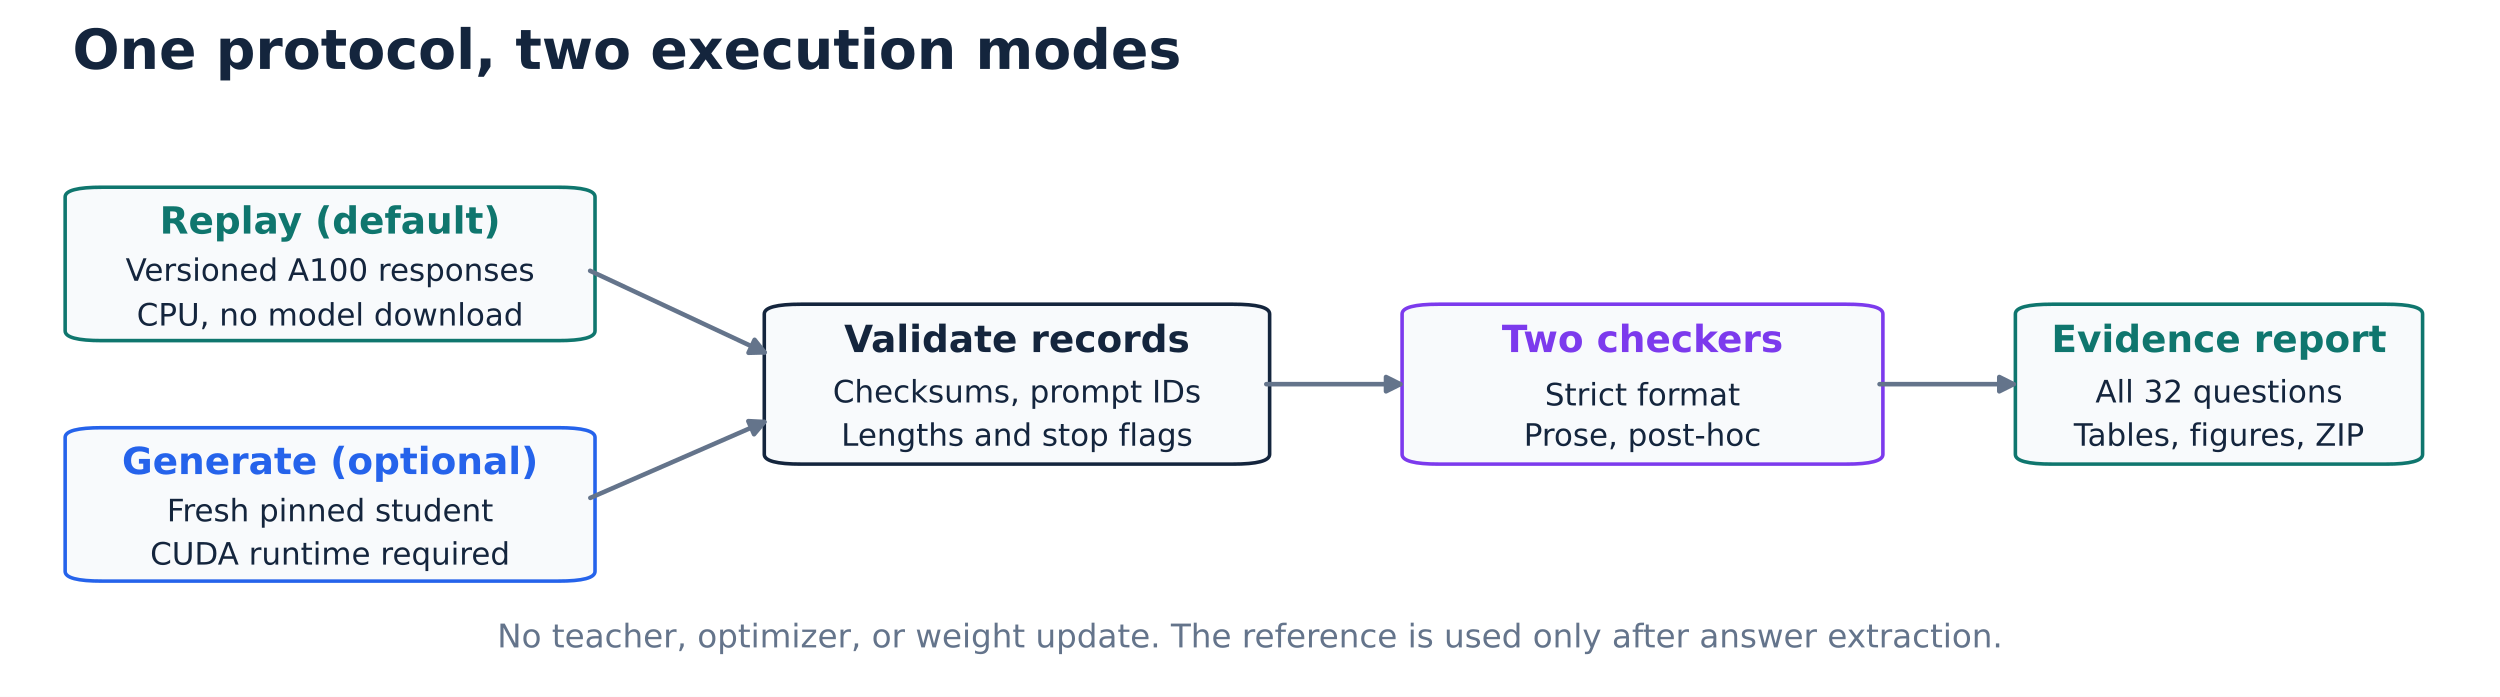
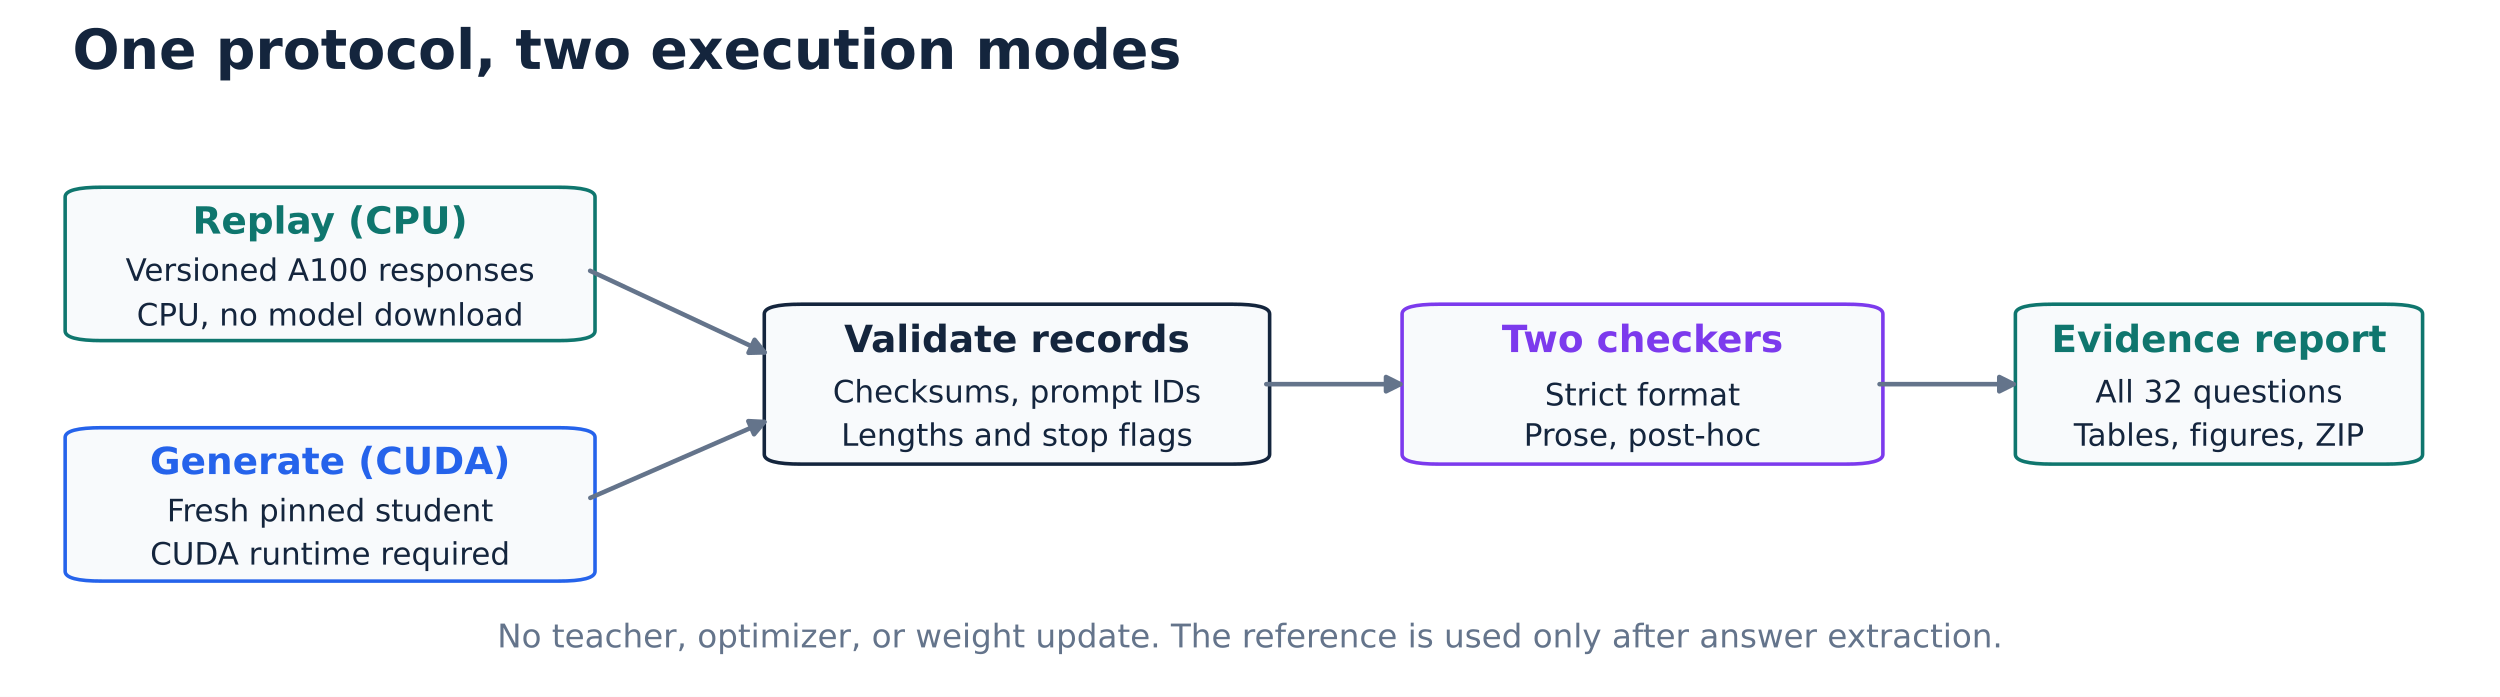
<svg xmlns="http://www.w3.org/2000/svg" width="767.7pt" height="213.984pt" viewBox="0 0 767.7 213.984" version="1.1">
  <defs>
    <style type="text/css">*{stroke-linejoin: round; stroke-linecap: butt}</style>
  </defs>
  <g id="figure_1">
    <g id="patch_1">
      <path d="M 0 213.984 L 767.7 213.984 L 767.7 0 L 0 0 z " style="fill: #ffffff" />
    </g>
    <g id="axes_1">
      <g id="patch_2">
        <path d="M 31.306 104.597 L 171.419 104.597 Q 182.719 104.597 182.719 101.603 L 182.719 60.489 Q 182.719 57.495 171.419 57.495 L 31.306 57.495 Q 20.006 57.495 20.006 60.489 L 20.006 101.603 Q 20.006 104.597 31.306 104.597 z " clip-path="url(#p349c3feb1b)" style="fill: #f8fafc; stroke: #0f766e; stroke-width: 1.1; stroke-linejoin: miter" />
      </g>
      <g id="patch_3">
        <path d="M 31.306 178.443 L 171.419 178.443 Q 182.719 178.443 182.719 175.449 L 182.719 134.335 Q 182.719 131.341 171.419 131.341 L 31.306 131.341 Q 20.006 131.341 20.006 134.335 L 20.006 175.449 Q 20.006 178.443 31.306 178.443 z " clip-path="url(#p349c3feb1b)" style="fill: #f8fafc; stroke: #2563eb; stroke-width: 1.1; stroke-linejoin: miter" />
      </g>
      <g id="patch_4">
        <path d="M 245.996 142.518 L 378.577 142.518 Q 389.876 142.518 389.876 139.524 L 389.876 96.414 Q 389.876 93.42 378.577 93.42 L 245.996 93.42 Q 234.697 93.42 234.697 96.414 L 234.697 139.524 Q 234.697 142.518 245.996 142.518 z " clip-path="url(#p349c3feb1b)" style="fill: #f8fafc; stroke: #14253d; stroke-width: 1.1; stroke-linejoin: miter" />
      </g>
      <g id="patch_5">
        <path d="M 441.854 142.518 L 566.902 142.518 Q 578.201 142.518 578.201 139.524 L 578.201 96.414 Q 578.201 93.42 566.902 93.42 L 441.854 93.42 Q 430.555 93.42 430.555 96.414 L 430.555 139.524 Q 430.555 142.518 441.854 142.518 z " clip-path="url(#p349c3feb1b)" style="fill: #f8fafc; stroke: #7c3aed; stroke-width: 1.1; stroke-linejoin: miter" />
      </g>
      <g id="patch_6">
        <path d="M 630.179 142.518 L 732.628 142.518 Q 743.927 142.518 743.927 139.524 L 743.927 96.414 Q 743.927 93.42 732.628 93.42 L 630.179 93.42 Q 618.88 93.42 618.88 96.414 L 618.88 139.524 Q 618.88 142.518 630.179 142.518 z " clip-path="url(#p349c3feb1b)" style="fill: #f8fafc; stroke: #0f766e; stroke-width: 1.1; stroke-linejoin: miter" />
      </g>
      <g id="text_1">
        <text style="font-weight: 700; font-size: 17px; font-family: 'DejaVu Sans'; text-anchor: start; fill: #14253d" x="22.266" y="21.171" transform="rotate(-0 22.266 21.17088)">One protocol, two execution modes</text>
      </g>
      <g id="text_2">
-         <text style="font-weight: 700; font-size: 11.5px; font-family: 'DejaVu Sans'; text-anchor: middle; fill: #0f766e" x="101.362" y="71.739" transform="rotate(-0 101.3625 71.73946)">Replay (default)</text>
+         <text style="font-weight: 700; font-size: 11.5px; font-family: 'DejaVu Sans'; text-anchor: middle; fill: #0f766e" x="101.362" y="71.739" transform="rotate(-0 101.3625 71.73946)">Replay (CPU)</text>
      </g>
      <g id="text_3">
        <text style="font-size: 9.5px; font-family: 'DejaVu Sans'; fill: #14253d" transform="translate(38.57344 86.23827)">Versioned A100 responses</text>
        <text style="font-size: 9.5px; font-family: 'DejaVu Sans'; fill: #14253d" transform="translate(41.98973 99.97393)">CPU, no model download</text>
      </g>
      <g id="text_4">
-         <text style="font-weight: 700; font-size: 11.5px; font-family: 'DejaVu Sans'; text-anchor: middle; fill: #2563eb" x="101.362" y="145.586" transform="rotate(-0 101.3625 145.5855)">Generate (optional)</text>
+         <text style="font-weight: 700; font-size: 11.5px; font-family: 'DejaVu Sans'; text-anchor: middle; fill: #2563eb" x="101.362" y="145.585" transform="rotate(-0 101.3625 145.5851)">Generate (CUDA)</text>
      </g>
      <g id="text_5">
        <text style="font-size: 9.5px; font-family: 'DejaVu Sans'; fill: #14253d" transform="translate(51.25 160.0843)">Fresh pinned student</text>
        <text style="font-size: 9.5px; font-family: 'DejaVu Sans'; fill: #14253d" transform="translate(46.11926 173.3843)">CUDA runtime required</text>
      </g>
      <g id="text_6">
        <text style="font-weight: 700; font-size: 11.5px; font-family: 'DejaVu Sans'; text-anchor: middle; fill: #14253d" x="312.286" y="108.104" transform="rotate(-0 312.2865 108.1037)">Validate records</text>
      </g>
      <g id="text_7">
        <text style="font-size: 9.5px; font-family: 'DejaVu Sans'; fill: #14253d" transform="translate(255.7519 123.5804)">Checksums, prompt IDs</text>
        <text style="font-size: 9.5px; font-family: 'DejaVu Sans'; fill: #14253d" transform="translate(258.3109 136.8804)">Lengths and stop flags</text>
      </g>
      <g id="text_8">
        <text style="font-weight: 700; font-size: 11.5px; font-family: 'DejaVu Sans'; text-anchor: middle; fill: #7c3aed" x="504.378" y="108.104" transform="rotate(-0 504.378 108.1037)">Two checkers</text>
      </g>
      <g id="text_9">
        <text style="font-size: 9.5px; font-family: 'DejaVu Sans'; fill: #14253d" transform="translate(474.3966 124.5007)">Strict format</text>
        <text style="font-size: 9.5px; font-family: 'DejaVu Sans'; fill: #14253d" transform="translate(467.9255 136.8804)">Prose, post-hoc</text>
      </g>
      <g id="text_10">
        <text style="font-weight: 700; font-size: 11.5px; font-family: 'DejaVu Sans'; text-anchor: middle; fill: #0f766e" x="681.404" y="108.104" transform="rotate(-0 681.4035 108.1037)">Evidence report</text>
      </g>
      <g id="text_11">
        <text style="font-size: 9.5px; font-family: 'DejaVu Sans'; fill: #14253d" transform="translate(643.4555 123.5804)">All 32 questions</text>
        <text style="font-size: 9.5px; font-family: 'DejaVu Sans'; fill: #14253d" transform="translate(636.8247 136.8804)">Tables, figures, ZIP</text>
      </g>
      <g id="patch_7">
        <path d="M 181.222 83.164 Q 208.708 96.015 234.776 108.203 " style="fill: none; stroke: #64748b; stroke-width: 1.4; stroke-linecap: round" />
        <path d="M 231.722 104.347 L 234.776 108.203 L 229.859 108.333 z " style="fill: #64748b; stroke: #64748b; stroke-width: 1.4; stroke-linecap: round" />
      </g>
      <g id="patch_8">
        <path d="M 181.277 152.892 Q 208.709 140.921 234.706 129.576 " style="fill: none; stroke: #64748b; stroke-width: 1.4; stroke-linecap: round" />
        <path d="M 229.793 129.32 L 234.706 129.576 L 231.553 133.352 z " style="fill: #64748b; stroke: #64748b; stroke-width: 1.4; stroke-linecap: round" />
      </g>
      <g id="patch_9">
        <path d="M 388.848 117.969 Q 410.213 117.969 430.013 117.969 " style="fill: none; stroke: #64748b; stroke-width: 1.4; stroke-linecap: round" />
        <path d="M 425.613 115.769 L 430.013 117.969 L 425.613 120.169 z " style="fill: #64748b; stroke: #64748b; stroke-width: 1.4; stroke-linecap: round" />
      </g>
      <g id="patch_10">
        <path d="M 577.173 117.969 Q 598.538 117.969 618.338 117.969 " style="fill: none; stroke: #64748b; stroke-width: 1.4; stroke-linecap: round" />
        <path d="M 613.938 115.769 L 618.338 117.969 L 613.938 120.169 z " style="fill: #64748b; stroke: #64748b; stroke-width: 1.4; stroke-linecap: round" />
      </g>
      <g id="text_12">
        <text style="font-size: 10px; font-family: 'DejaVu Sans'; text-anchor: middle; fill: #64748b" x="383.85" y="198.801" transform="rotate(-0 383.85 198.8006)">No teacher, optimizer, or weight update. The reference is used only after answer extraction.</text>
      </g>
    </g>
  </g>
  <defs>
    <clipPath id="p349c3feb1b">
      <rect x="7.2" y="7.2" width="753.3" height="199.584" />
    </clipPath>
  </defs>
</svg>
